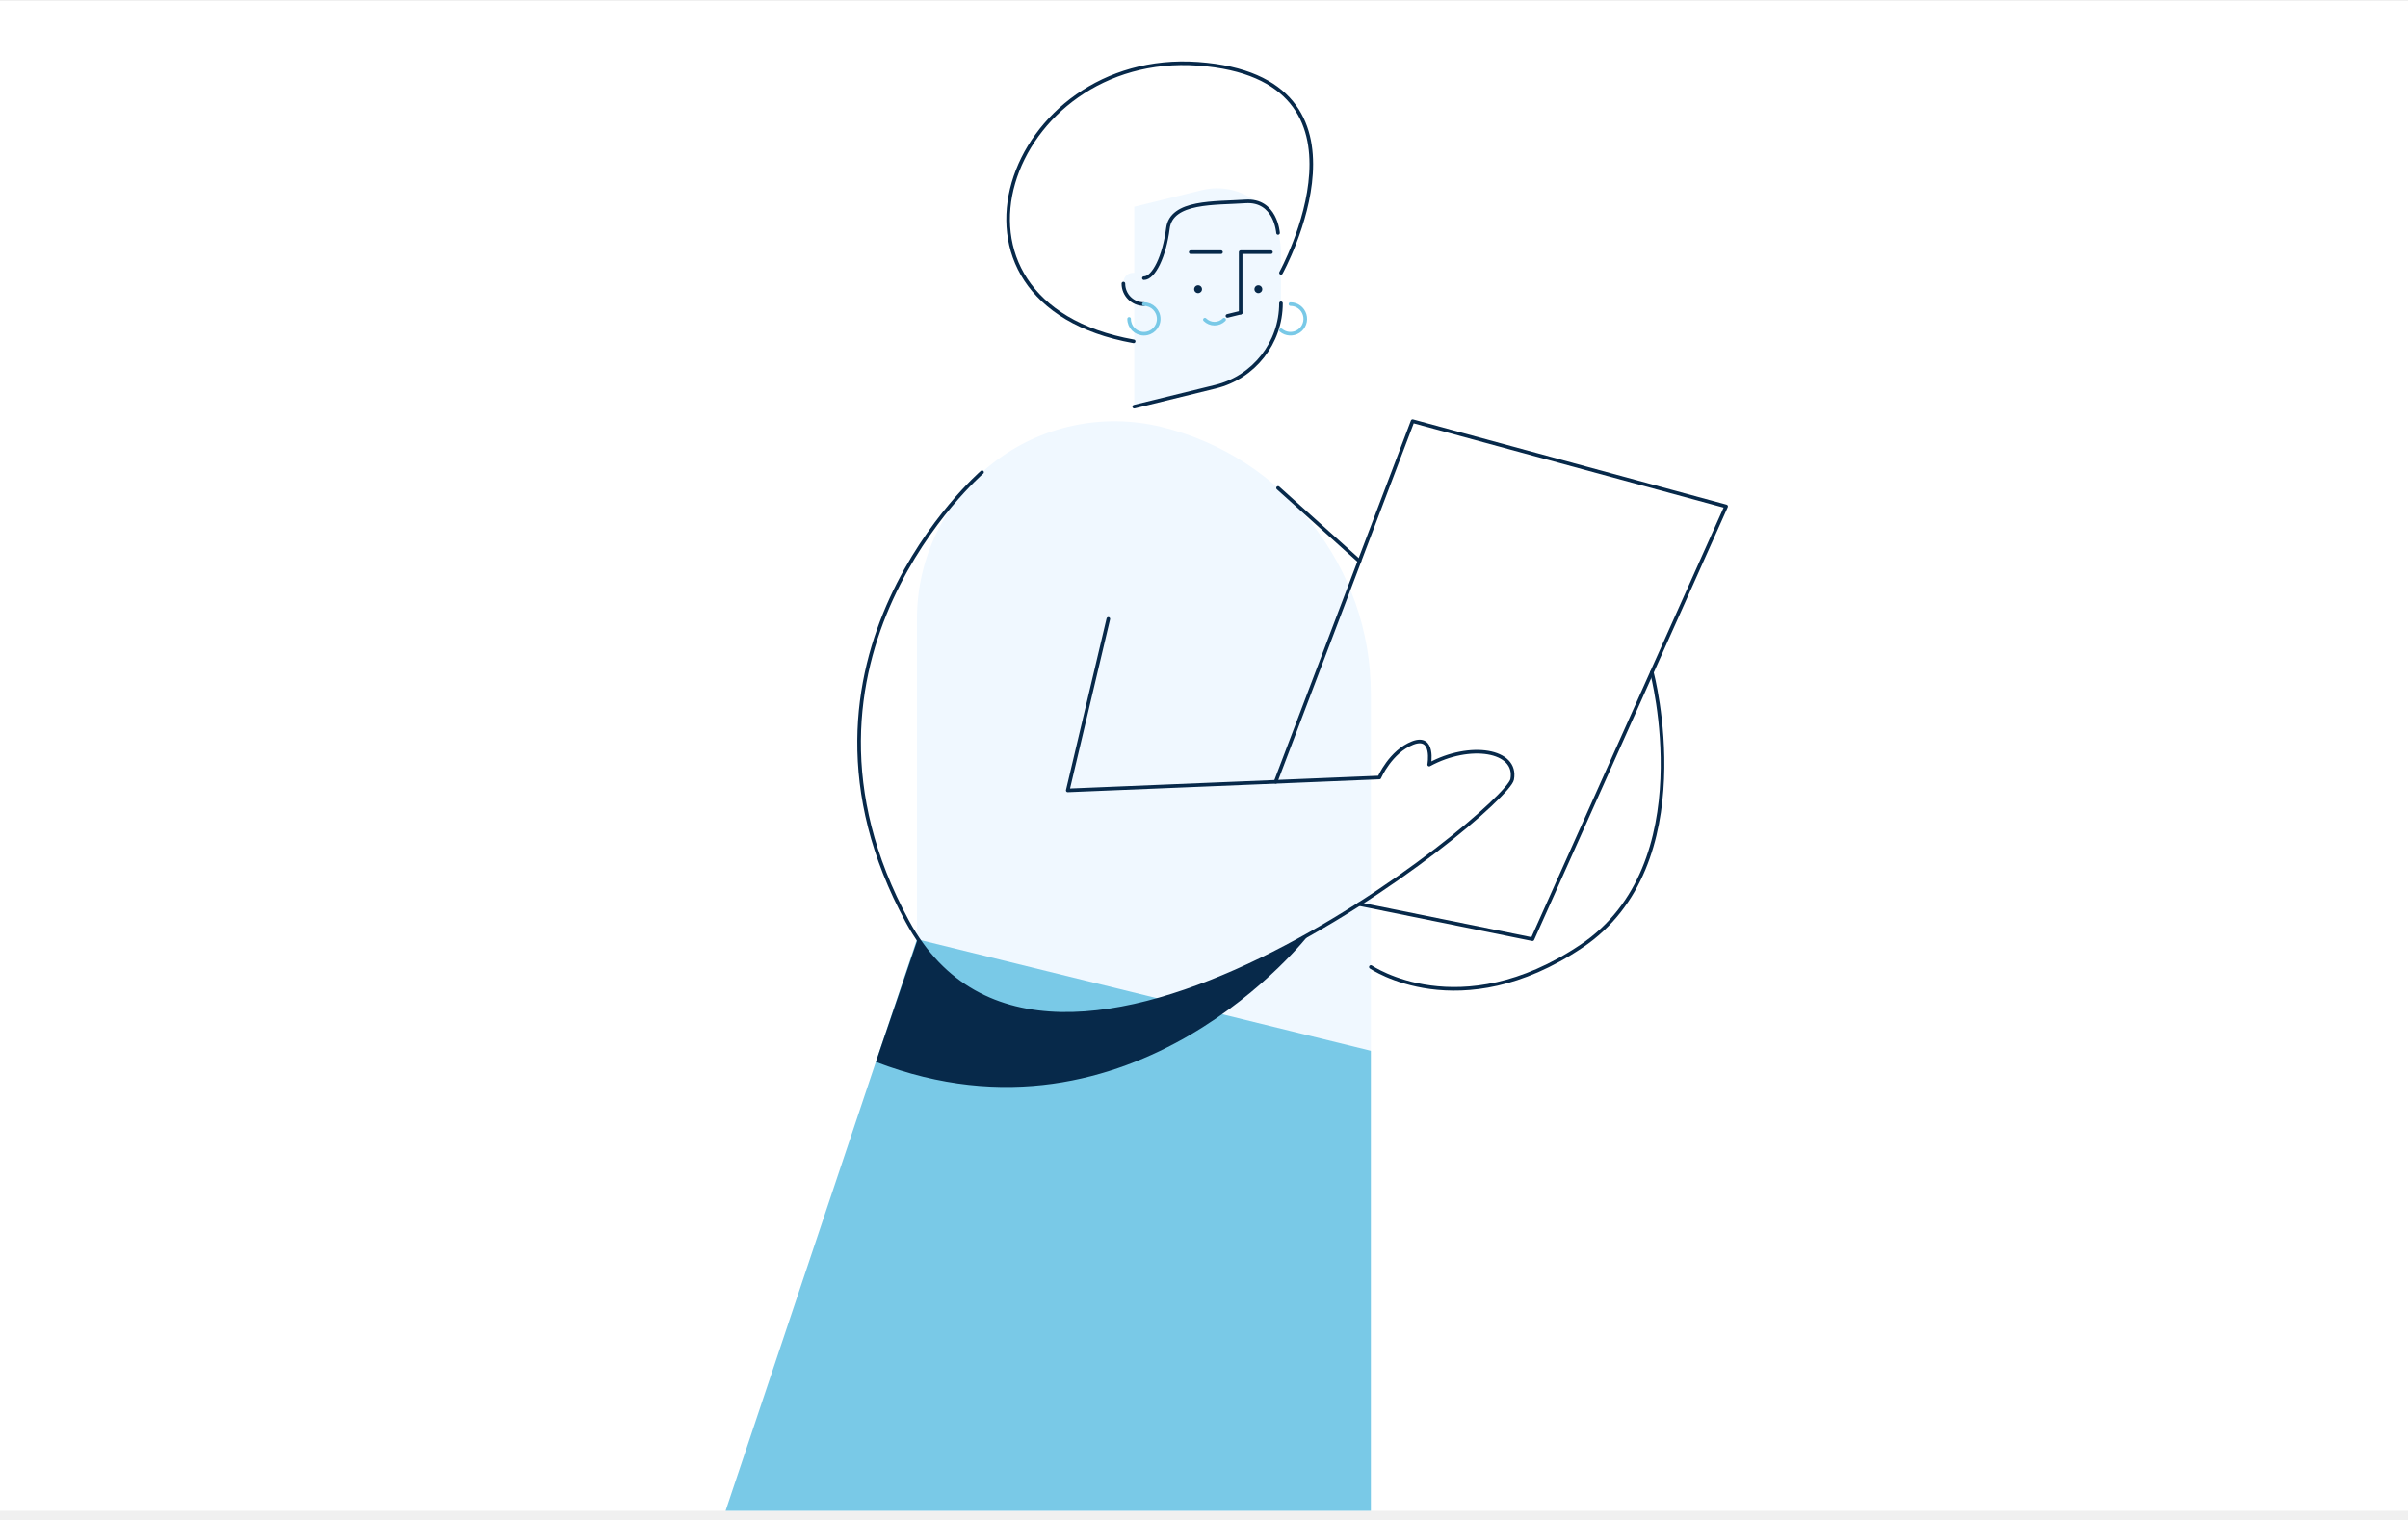
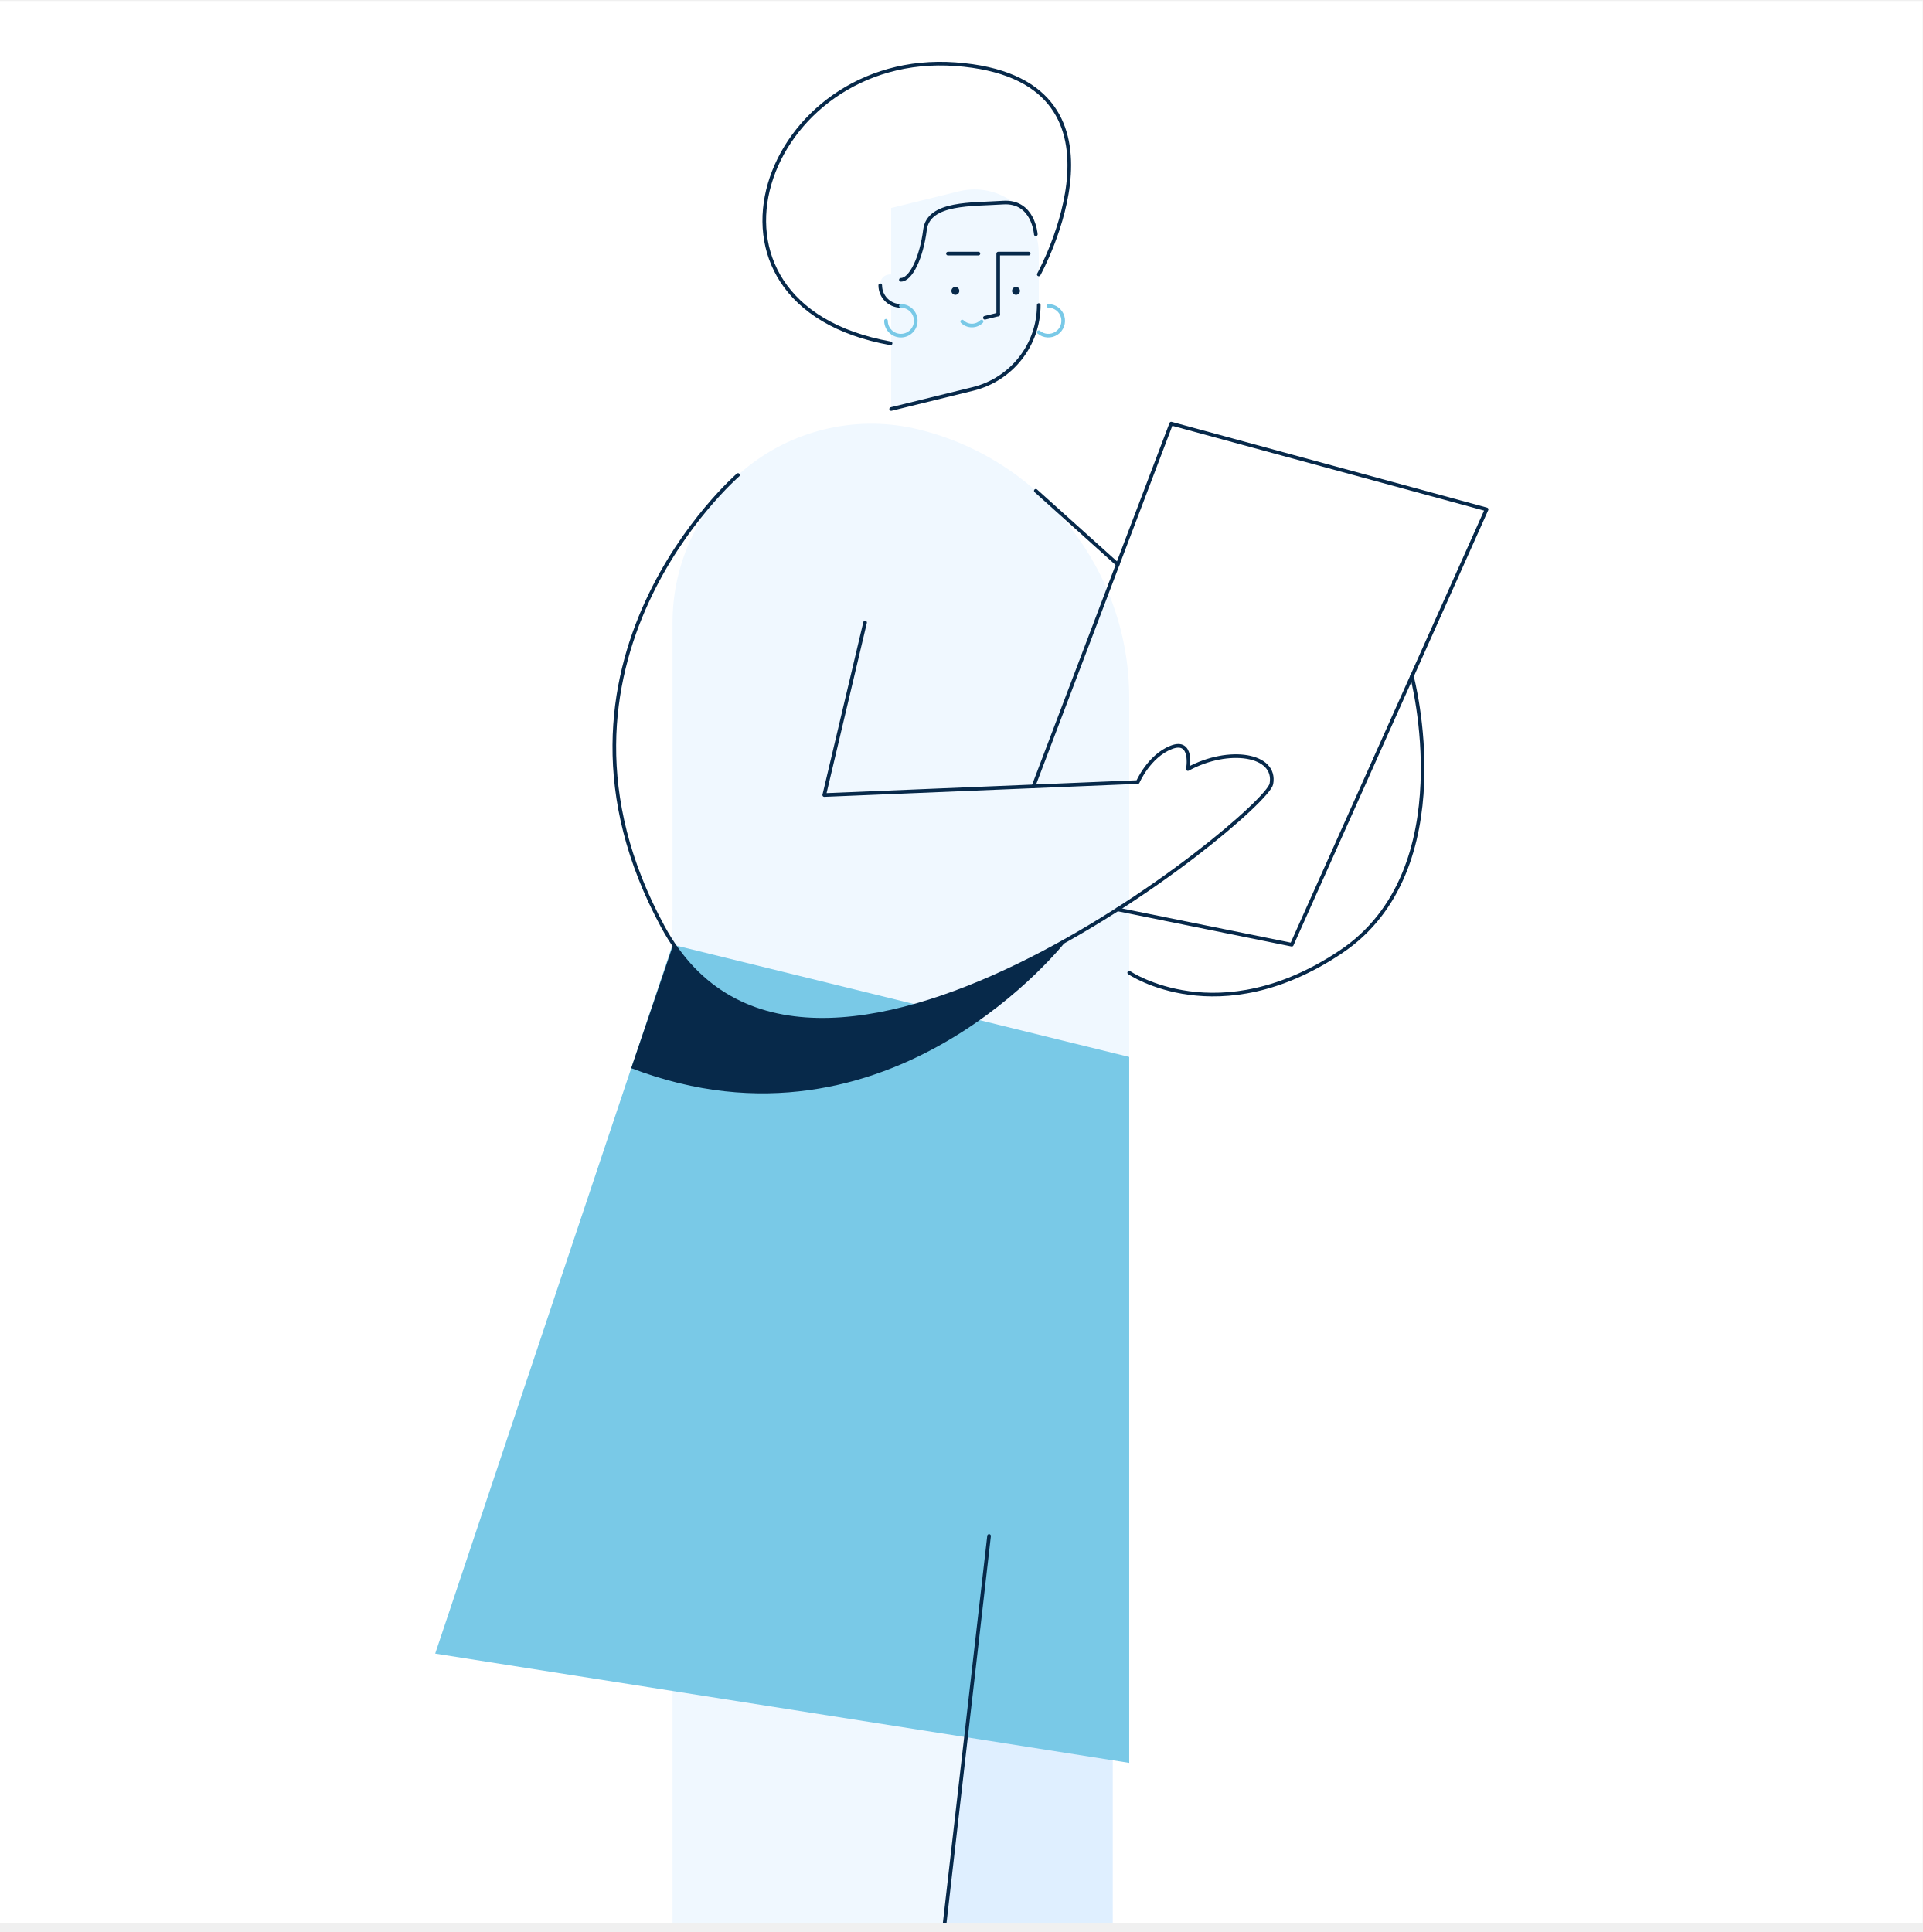
- <svg xmlns="http://www.w3.org/2000/svg" width="252" height="159" viewBox="0 0 252 159" fill="none">
-   <g clip-path="url(#clip0_222_31668)">
-     <rect width="252" height="158" transform="translate(0 0.102539)" fill="white" />
-     <path d="M136.018 97.573L95.959 95.251V138.679V245.788H123.039L119.71 239.823L136.018 97.573Z" fill="#F0F8FF" />
-     <path d="M134.055 26.385V31.736C134.055 35.873 131.23 39.475 127.213 40.463L118.699 42.555V21.637L125.778 19.897C127.772 19.407 129.88 19.86 131.495 21.127C133.111 22.394 134.055 24.333 134.055 26.385V26.385Z" fill="#F0F8FF" />
-     <path d="M134.055 31.736C134.055 35.873 131.23 39.475 127.213 40.462L118.699 42.555" stroke="#07294A" stroke-width="0.378" stroke-linecap="round" stroke-linejoin="round" />
-     <path d="M125.38 30.674C125.154 30.674 124.97 30.49 124.97 30.264C124.97 30.037 125.154 29.853 125.38 29.853C125.607 29.853 125.791 30.037 125.791 30.264C125.791 30.49 125.607 30.674 125.38 30.674Z" fill="#07294A" />
-     <path d="M131.687 30.674C131.46 30.674 131.277 30.49 131.277 30.264C131.277 30.037 131.46 29.853 131.687 29.853C131.914 29.853 132.098 30.037 132.098 30.264C132.098 30.49 131.914 30.674 131.687 30.674Z" fill="#07294A" />
-     <path d="M129.836 32.713V26.385H133.006" stroke="#07294A" stroke-width="0.378" stroke-linecap="round" stroke-linejoin="round" />
-     <path d="M124.608 26.385H127.777" stroke="#07294A" stroke-width="0.378" stroke-linecap="round" stroke-linejoin="round" />
-     <path d="M119.711 29.627V31.825C118.526 31.825 117.565 30.864 117.565 29.678C117.565 29.613 117.568 29.547 117.574 29.483C117.694 28.151 119.711 28.289 119.711 29.627Z" fill="#F0F8FF" />
-     <path d="M119.711 31.825C118.526 31.825 117.565 30.864 117.565 29.678" stroke="#07294A" stroke-width="0.378" stroke-linecap="round" stroke-linejoin="round" />
-     <path d="M128.104 33.452C127.837 33.718 127.476 33.868 127.099 33.868C126.722 33.868 126.36 33.718 126.094 33.452" stroke="#79C9E7" stroke-width="0.378" stroke-linecap="round" stroke-linejoin="round" />
-     <path d="M129.838 32.718L128.452 33.059" stroke="#07294A" stroke-width="0.378" stroke-linecap="round" stroke-linejoin="round" />
-     <path d="M133.748 24.376C133.748 24.376 133.512 20.86 130.328 21.077C127.143 21.294 122.584 21.005 122.222 23.9C121.86 26.795 120.746 29.11 119.711 29.11" stroke="#07294A" stroke-width="0.378" stroke-linecap="round" stroke-linejoin="round" />
-     <path d="M134.056 28.551C134.056 28.551 145.331 8.123 125.382 6.676C105.433 5.228 96.045 31.668 118.639 35.72" stroke="#07294A" stroke-width="0.378" stroke-linecap="round" stroke-linejoin="round" />
-     <path d="M118.163 33.373C118.163 34.228 118.856 34.922 119.711 34.922C120.567 34.922 121.26 34.228 121.26 33.373C121.26 32.518 120.567 31.825 119.711 31.825" stroke="#79C9E7" stroke-width="0.378" stroke-linecap="round" stroke-linejoin="round" />
-     <path d="M134.055 34.561C134.58 34.999 135.33 35.042 135.901 34.666C136.472 34.29 136.729 33.583 136.532 32.928C136.336 32.273 135.733 31.825 135.049 31.825" stroke="#79C9E7" stroke-width="0.378" stroke-linecap="round" stroke-linejoin="round" />
-     <path d="M95.961 64.752V98.284L143.463 109.959V72.614C143.463 59.372 134.423 47.841 121.564 44.68H121.563C115.397 43.165 108.875 44.568 103.878 48.486C98.88 52.404 95.961 58.402 95.961 64.752V64.752Z" fill="#F0F8FF" />
-     <path d="M95.961 98.284L143.463 109.959V183.405L71.27 172.036L95.961 98.284Z" fill="#79C9E7" />
-     <path d="M102.772 49.417C102.772 49.417 80.091 69.011 94.951 96.415C109.811 123.82 157.672 84.643 158.251 81.555C158.83 78.467 153.812 77.695 149.567 80.011C149.567 80.011 150.146 76.851 147.83 77.756C145.514 78.66 144.356 81.362 144.356 81.362L111.741 82.713L115.988 64.765" stroke="#07294A" stroke-width="0.378" stroke-linecap="round" stroke-linejoin="round" />
-     <path d="M133.5 81.812L147.831 44.073L180.639 52.993L160.375 98.284L142.245 94.61" stroke="#07294A" stroke-width="0.378" stroke-linecap="round" stroke-linejoin="round" />
-     <path d="M137.016 97.76C137.016 97.76 118.716 121.496 91.66 111.127L96.048 98.232C104.858 111.34 122.692 105.839 137.016 97.76Z" fill="#07294A" />
-     <path d="M133.748 51.061L142.268 58.724" stroke="#07294A" stroke-width="0.378" stroke-linecap="round" stroke-linejoin="round" />
-     <path d="M172.868 70.361C172.868 70.361 178.226 90.481 165.489 99.021C152.751 107.56 143.462 101.192 143.462 101.192" stroke="#07294A" stroke-width="0.378" stroke-linecap="round" stroke-linejoin="round" />
+ <svg xmlns="http://www.w3.org/2000/svg" width="200" height="201" viewBox="0 0 200 201" fill="none">
+   <g clip-path="url(#clip0_721_12455)">
+     <rect width="200" height="200" transform="translate(0 0.102539)" fill="white" />
+     <path d="M115.752 180.655V237.683L119.516 245.788H93.712L85.357 165.891L115.752 180.655Z" fill="#DFEFFF" />
+     <path d="M110.018 97.573L69.959 95.251V138.679V245.788H97.039L93.71 239.823L110.018 97.573Z" fill="#F0F8FF" />
+     <path d="M108.055 26.386V31.736C108.055 35.873 105.23 39.475 101.213 40.463L92.699 42.555V21.637L99.778 19.897C101.772 19.407 103.88 19.861 105.495 21.127C107.111 22.394 108.055 24.333 108.055 26.386V26.386Z" fill="#F0F8FF" />
+     <path d="M108.055 31.736C108.055 35.873 105.23 39.475 101.213 40.463L92.699 42.555" stroke="#07294A" stroke-width="0.378" stroke-linecap="round" stroke-linejoin="round" />
+     <path d="M99.38 30.674C99.154 30.674 98.97 30.49 98.97 30.264C98.97 30.037 99.154 29.853 99.38 29.853C99.607 29.853 99.791 30.037 99.791 30.264C99.791 30.49 99.607 30.674 99.38 30.674Z" fill="#07294A" />
+     <path d="M105.687 30.674C105.46 30.674 105.277 30.49 105.277 30.264C105.277 30.037 105.46 29.853 105.687 29.853C105.914 29.853 106.098 30.037 106.098 30.264C106.098 30.49 105.914 30.674 105.687 30.674Z" fill="#07294A" />
+     <path d="M103.836 32.713V26.386H107.006" stroke="#07294A" stroke-width="0.378" stroke-linecap="round" stroke-linejoin="round" />
+     <path d="M98.608 26.386H101.777" stroke="#07294A" stroke-width="0.378" stroke-linecap="round" stroke-linejoin="round" />
+     <path d="M93.711 29.627V31.825C92.526 31.825 91.565 30.864 91.565 29.679C91.565 29.613 91.568 29.548 91.574 29.483C91.694 28.151 93.711 28.289 93.711 29.627Z" fill="#F0F8FF" />
+     <path d="M93.711 31.825C92.526 31.825 91.565 30.864 91.565 29.679" stroke="#07294A" stroke-width="0.378" stroke-linecap="round" stroke-linejoin="round" />
+     <path d="M102.104 33.452C101.837 33.719 101.476 33.868 101.099 33.868C100.722 33.868 100.36 33.719 100.094 33.452" stroke="#79C9E7" stroke-width="0.378" stroke-linecap="round" stroke-linejoin="round" />
+     <path d="M103.838 32.718L102.452 33.059" stroke="#07294A" stroke-width="0.378" stroke-linecap="round" stroke-linejoin="round" />
+     <path d="M107.748 24.376C107.748 24.376 107.512 20.86 104.328 21.077C101.143 21.294 96.584 21.005 96.222 23.9C95.86 26.795 94.746 29.111 93.711 29.111" stroke="#07294A" stroke-width="0.378" stroke-linecap="round" stroke-linejoin="round" />
+     <path d="M108.056 28.551C108.056 28.551 119.331 8.123 99.382 6.676C79.433 5.228 70.045 31.668 92.639 35.721" stroke="#07294A" stroke-width="0.378" stroke-linecap="round" stroke-linejoin="round" />
+     <path d="M92.163 33.373C92.163 34.228 92.856 34.922 93.711 34.922C94.567 34.922 95.26 34.228 95.26 33.373C95.26 32.518 94.567 31.825 93.711 31.825" stroke="#79C9E7" stroke-width="0.378" stroke-linecap="round" stroke-linejoin="round" />
+     <path d="M108.055 34.561C108.58 35 109.33 35.042 109.901 34.666C110.472 34.29 110.729 33.583 110.532 32.928C110.336 32.273 109.733 31.825 109.049 31.825" stroke="#79C9E7" stroke-width="0.378" stroke-linecap="round" stroke-linejoin="round" />
+     <path d="M69.961 64.752V98.284L117.463 109.959V72.614C117.463 59.372 108.423 47.841 95.564 44.68H95.564C89.397 43.165 82.875 44.568 77.878 48.486C72.88 52.404 69.961 58.402 69.961 64.752V64.752Z" fill="#F0F8FF" />
+     <path d="M69.961 98.284L117.463 109.959V183.405L45.27 172.036L69.961 98.284Z" fill="#79C9E7" />
+     <path d="M97.04 245.788L93.711 239.823L102.885 159.798" stroke="#07294A" stroke-width="0.378" stroke-linecap="round" stroke-linejoin="round" />
+     <path d="M76.772 49.417C76.772 49.417 54.091 69.011 68.951 96.415C83.811 123.82 131.672 84.643 132.251 81.555C132.83 78.468 127.812 77.695 123.567 80.011C123.567 80.011 124.146 76.851 121.83 77.756C119.514 78.66 118.356 81.362 118.356 81.362L85.741 82.713L89.988 64.765" stroke="#07294A" stroke-width="0.378" stroke-linecap="round" stroke-linejoin="round" />
+     <path d="M107.5 81.812L121.831 44.073L154.639 52.993L134.375 98.284L116.245 94.61" stroke="#07294A" stroke-width="0.378" stroke-linecap="round" stroke-linejoin="round" />
+     <path d="M111.016 97.76V97.76C111.016 97.76 92.716 121.496 65.66 111.127L70.048 98.232C78.858 111.34 96.692 105.839 111.016 97.76Z" fill="#07294A" />
+     <path d="M107.748 51.061L116.268 58.724" stroke="#07294A" stroke-width="0.378" stroke-linecap="round" stroke-linejoin="round" />
+     <path d="M146.868 70.361C146.868 70.361 152.226 90.481 139.489 99.021C126.751 107.561 117.462 101.192 117.462 101.192" stroke="#07294A" stroke-width="0.378" stroke-linecap="round" stroke-linejoin="round" />
  </g>
  <defs>
-     <clipPath id="clip0_222_31668">
-       <rect width="252" height="158" fill="white" transform="translate(0 0.102539)" />
+     <clipPath id="clip0_721_12455">
+       <rect width="200" height="200" fill="white" transform="translate(0 0.102539)" />
    </clipPath>
  </defs>
</svg>
